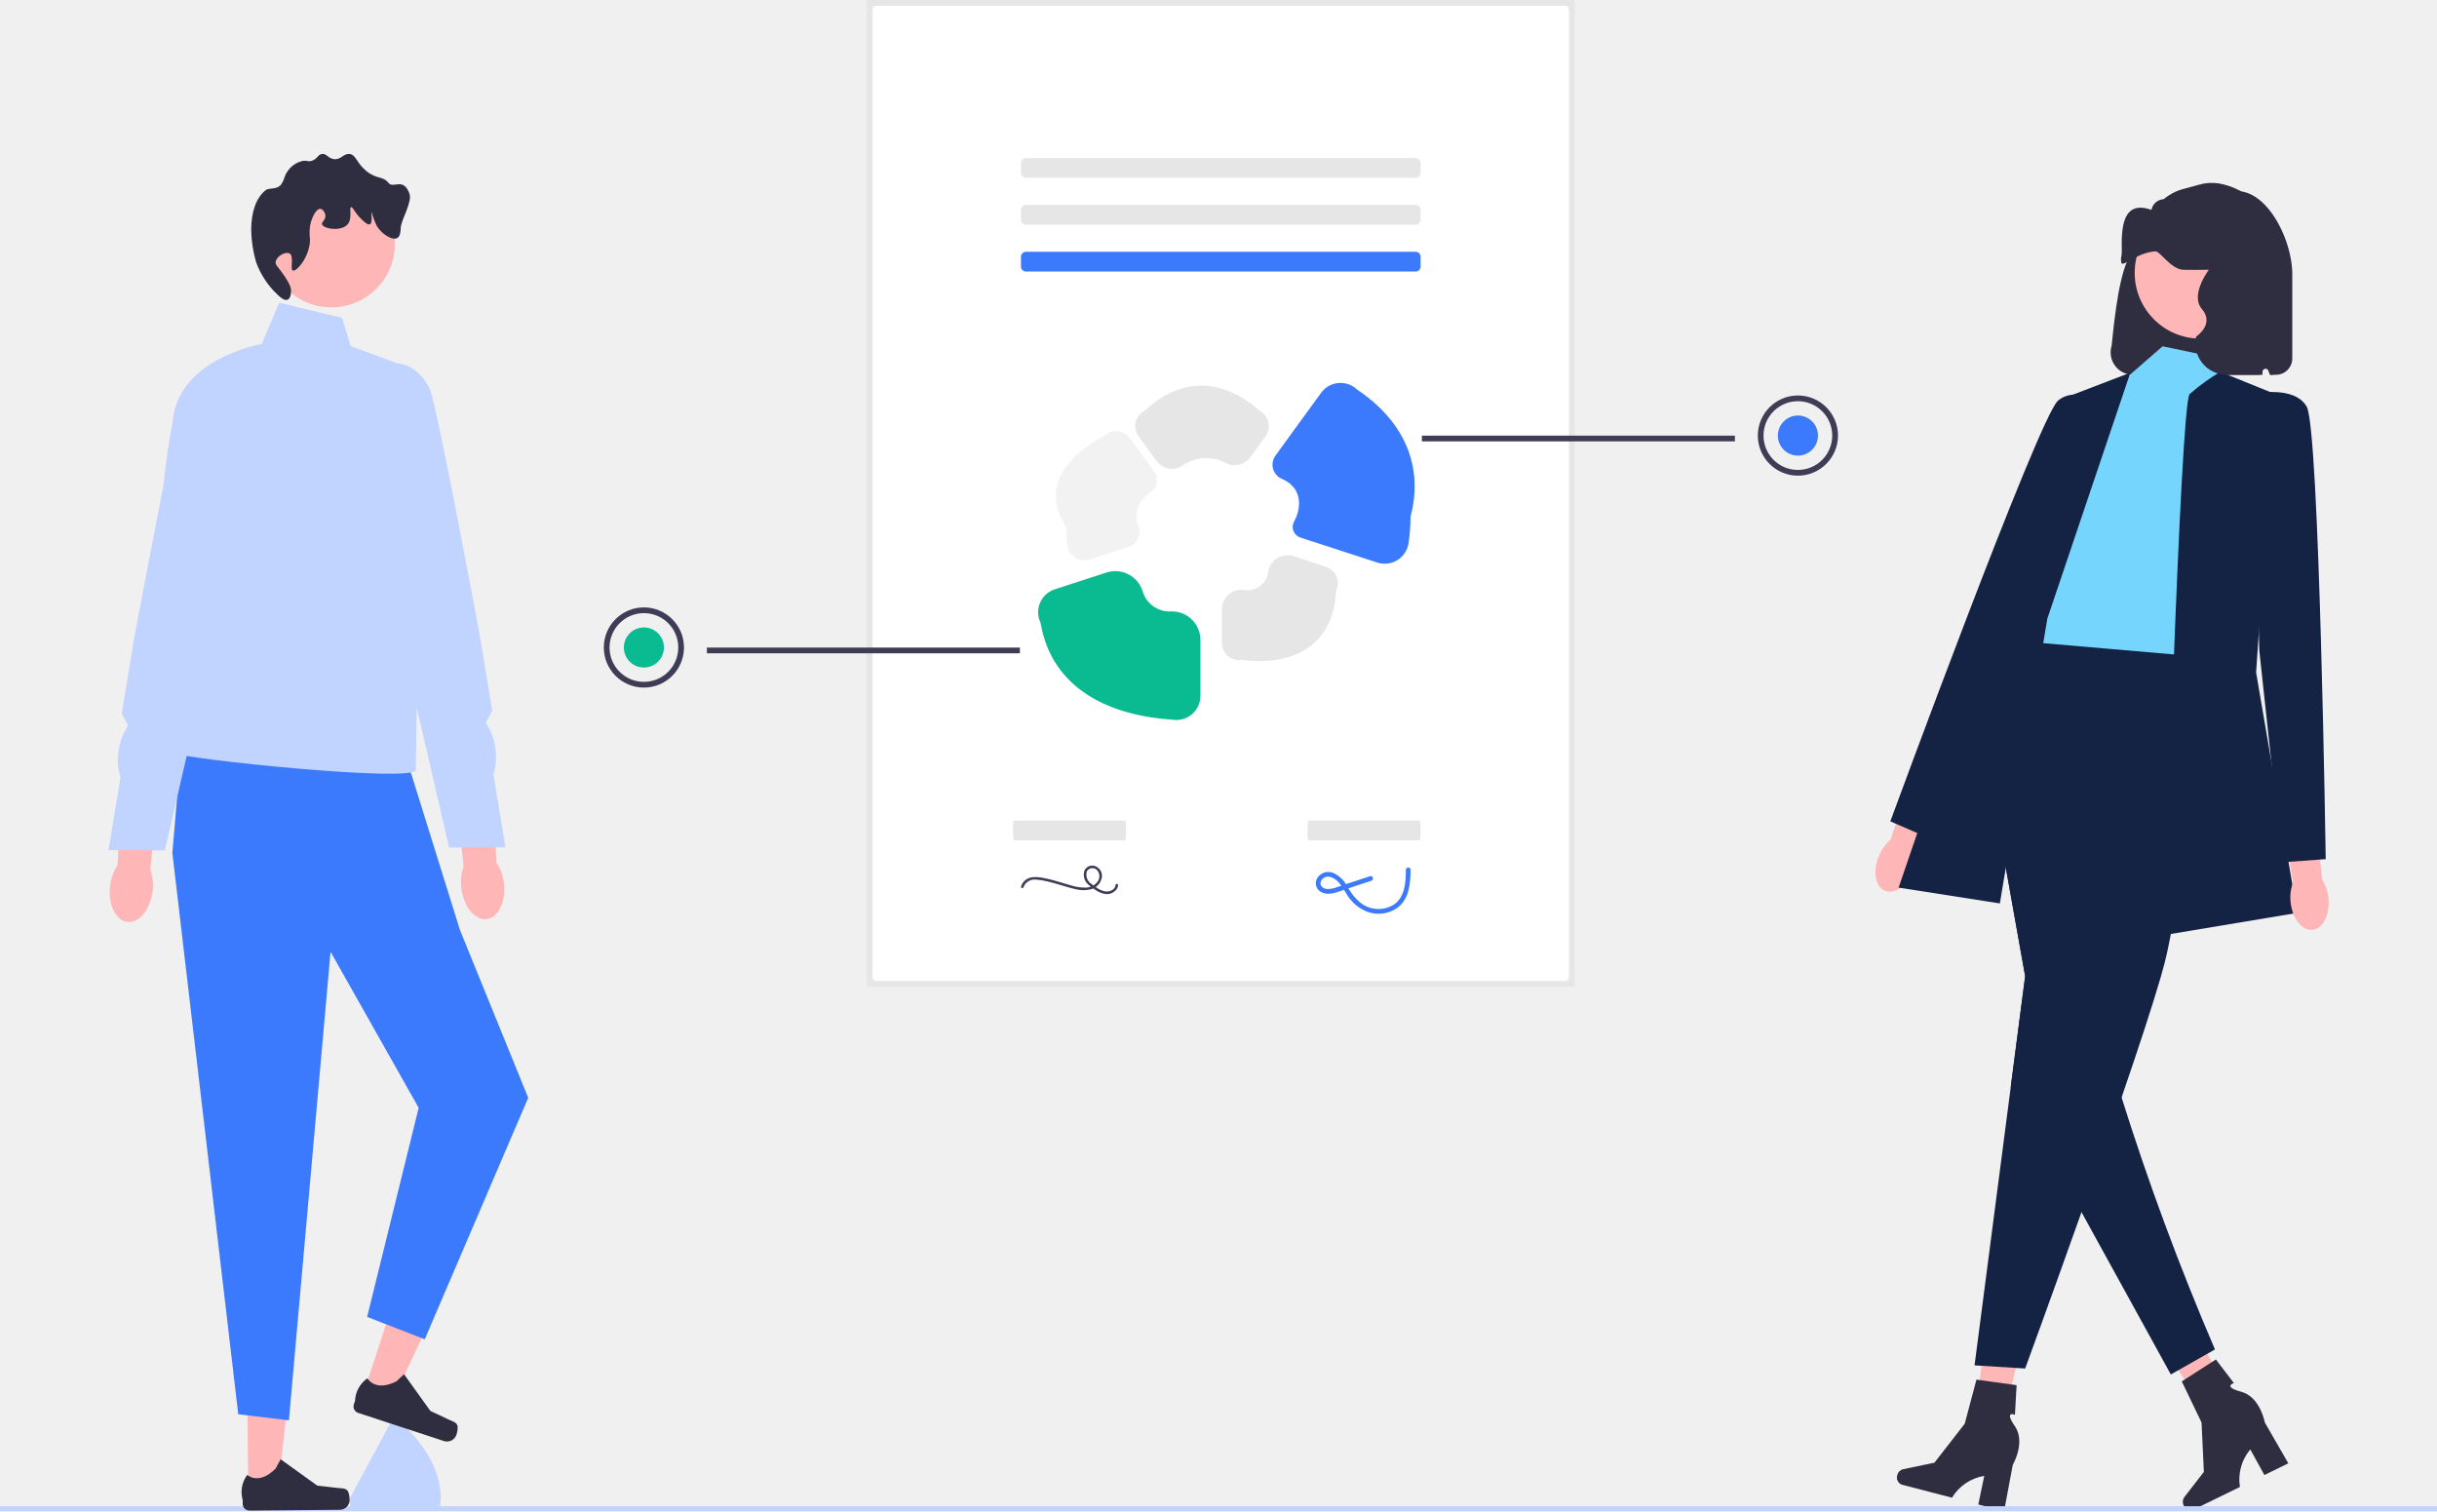
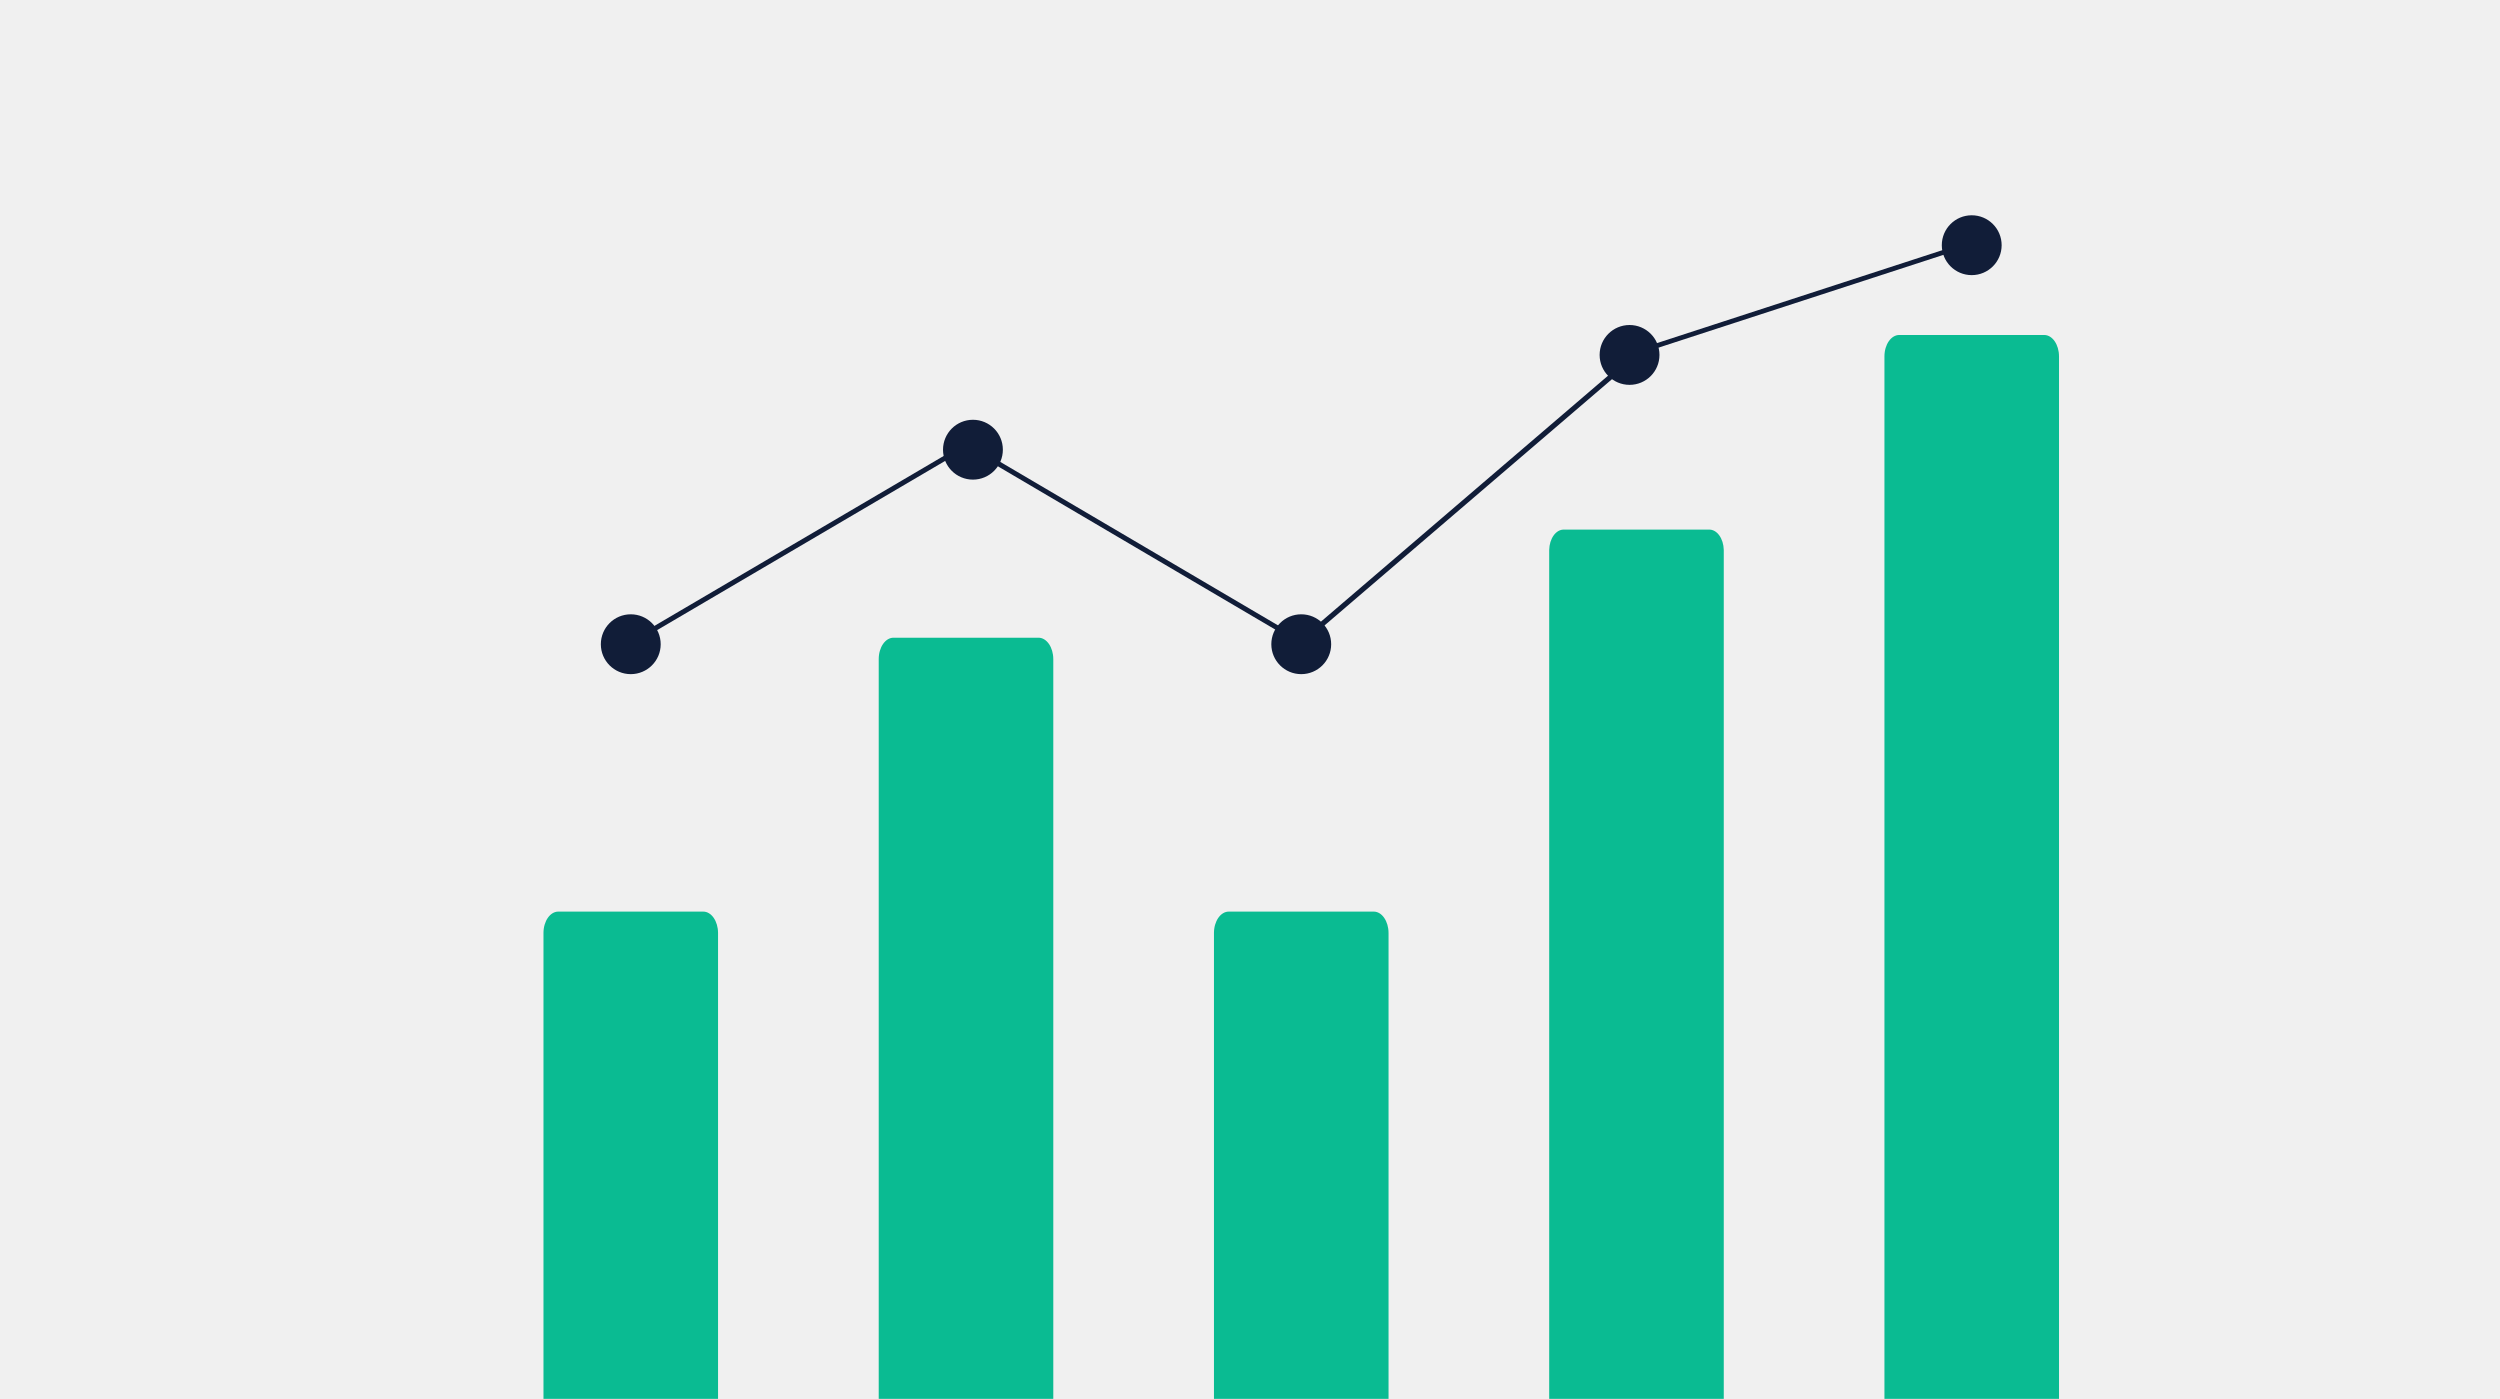
- <svg xmlns="http://www.w3.org/2000/svg" id="investments_illustration" width="332.208" height="205.996" viewBox="0 0 332.208 205.996">
-   <g id="Group_231" data-name="Group 231" transform="translate(258.59 180.26)">
-     <path id="Path_214" data-name="Path 214" d="M692.084,478.511l-3.454-.81,2.089-15.919,5.1,1.195Z" transform="translate(-678.408 -461.783)" fill="#ffb6b6" />
-     <path id="Path_215" data-name="Path 215" d="M662.484,494.807h0a1.024,1.024,0,0,0,.647,1.289l6.814,1.768a6.358,6.358,0,0,1,4.4-2.972l-.812,3.9,3.515.912,1.183-6.31s1.8-3.073.288-5.275.008-1.556.008-1.556l.228-4.036-5.474-.754-1.6,6.013-4.129,5.309-4.265.886a1.1,1.1,0,0,0-.8.82h0Z" transform="translate(-662.444 -473.973)" fill="#2f2e41" />
+ <svg xmlns="http://www.w3.org/2000/svg" width="529" height="296" viewBox="0 0 529 296">
+   <defs>
+     <clipPath id="clip-path">
+       <path id="Rectangle_387" data-name="Rectangle 387" d="M10,0H519a10,10,0,0,1,10,10V296a0,0,0,0,1,0,0H0a0,0,0,0,1,0,0V10A10,10,0,0,1,10,0Z" fill="#a0ffe6" />
+     </clipPath>
+   </defs>
+   <g id="investments" clip-path="url(#clip-path)">
+     <g id="Group_367" data-name="Group 367" transform="translate(-309.009 -3735.321)">
+       <g id="Group_366" data-name="Group 366" transform="translate(424.009 3780.874)">
+         <path id="Path_566" data-name="Path 566" d="M284.022,519.048H253.348c-1.729,0-3.131-2.028-3.133-4.527V368.471c0-2.5,1.4-4.524,3.133-4.527h30.673c1.729,0,3.131,2.028,3.133,4.527v146.05C287.153,517.02,285.751,519.045,284.022,519.048Z" transform="translate(-250.215 -216.602)" fill="#0abb92" />
+         <path id="Path_567" data-name="Path 567" d="M397.259,495.815H366.586c-1.729,0-3.131-2.028-3.133-4.527V287.282c0-2.5,1.4-4.524,3.133-4.527h30.673c1.729,0,3.131,2.028,3.133,4.527V491.288C400.39,493.787,398.989,495.812,397.259,495.815Z" transform="translate(-292.516 -193.369)" fill="#0abb92" />
+         <path id="Path_568" data-name="Path 568" d="M510.5,519.048H479.824c-1.729,0-3.131-2.028-3.133-4.527V368.471c0-2.5,1.4-4.524,3.133-4.527H510.5c1.729,0,3.131,2.028,3.133,4.527v146.05C513.628,517.02,512.226,519.045,510.5,519.048Z" transform="translate(-334.817 -216.602)" fill="#0abb92" />
+         <path id="Path_569" data-name="Path 569" d="M623.734,486.644H593.061c-1.69.053-3.091-1.88-3.133-4.322V255.028c.042-2.442,1.443-4.375,3.133-4.322h30.673c1.69-.053,3.091,1.88,3.133,4.322V482.322c-.042,2.442-1.443,4.375-3.133,4.322Z" transform="translate(-377.118 -184.197)" fill="#0abb92" />
+         <path id="Path_570" data-name="Path 570" d="M736.972,470.136H706.3c-1.729,0-3.131-2.028-3.133-4.527V197.547c0-2.5,1.4-4.524,3.133-4.527h30.673c1.729,0,3.131,2.028,3.133,4.527V465.609C740.1,468.108,738.7,470.133,736.972,470.136Z" transform="translate(-419.419 -167.69)" fill="#0abb92" />
+         <circle id="Ellipse_216" data-name="Ellipse 216" cx="6.332" cy="6.332" r="6.332" transform="translate(12.138 84.433)" fill="#111d38" />
+         <circle id="Ellipse_217" data-name="Ellipse 217" cx="6.332" cy="6.332" r="6.332" transform="translate(84.542 43.272)" fill="#111d38" />
+         <circle id="Ellipse_218" data-name="Ellipse 218" cx="6.332" cy="6.332" r="6.332" transform="translate(154.011 84.433)" fill="#111d38" />
+         <circle id="Ellipse_219" data-name="Ellipse 219" cx="6.332" cy="6.332" r="6.332" transform="translate(223.48 23.219)" fill="#111d38" />
+         <circle id="Ellipse_220" data-name="Ellipse 220" cx="6.332" cy="6.332" r="6.332" transform="translate(295.884 0)" fill="#111d38" />
+         <path id="Path_585" data-name="Path 585" d="M105.108,96.875l-.747-.792,72.064-42.335,70.659,41.588,71.626-61.364.128-.041,69.513-22.638.478.913L319.444,34.8,247.24,96.66,176.425,54.98Z" transform="translate(-86.819 -5.714)" fill="#111d38" />
+       </g>
+     </g>
  </g>
-   <g id="Group_232" data-name="Group 232" transform="translate(293.458 179.007)">
-     <path id="Path_216" data-name="Path 216" d="M763.684,472.8l-3.15,1.631-8.768-13.449,4.648-2.408Z" transform="translate(-751.766 -458.572)" fill="#ffb6b6" />
-     <path id="Path_217" data-name="Path 217" d="M762.183,494.632h0a1.024,1.024,0,0,0,1.329.558l6.325-3.089a6.357,6.357,0,0,1,1.413-5.122l1.923,3.493,3.263-1.593-3.206-5.562s-.631-3.505-3.212-4.194-1.006-1.186-1.006-1.186l-2.453-3.214-4.648,2.988,2.694,5.609.317,6.718-2.663,3.448a1.1,1.1,0,0,0-.078,1.146Z" transform="translate(-757.951 -468.418)" fill="#2f2e41" />
-   </g>
-   <path id="b" d="M305.788,134.718h91.548a2.087,2.087,0,0,0,2.087-2.087V3.087A2.087,2.087,0,0,0,397.336,1H305.788A2.087,2.087,0,0,0,303.7,3.087V132.631A2.087,2.087,0,0,0,305.788,134.718Z" transform="translate(-185.149 -0.61)" fill="#fff" />
-   <path id="Path_218" data-name="Path 218" d="M399.2,134.5H302.7V0h96.5Zm-95.722-.781h94.941V.781H303.482Z" transform="translate(-184.539)" fill="#e6e6e6" />
-   <path id="c" d="M410.336,55.2a.673.673,0,0,1,.673.673h0v1.345a.673.673,0,0,1-.673.673H357.209a.673.673,0,0,1-.673-.673V55.869a.673.673,0,0,1,.673-.673h53.128" transform="translate(-217.359 -33.65)" fill="#e6e6e6" />
-   <path id="d" d="M410.336,71.562a.673.673,0,0,1,.673.673h0V73.58a.673.673,0,0,1-.673.673H357.209a.673.673,0,0,1-.673-.673V72.235a.673.673,0,0,1,.673-.673h53.128" transform="translate(-217.359 -43.627)" fill="#e6e6e6" />
-   <path id="e" d="M410.336,87.929a.673.673,0,0,1,.673.673h0v1.345a.673.673,0,0,1-.673.673H357.209a.673.673,0,0,1-.673-.673V88.6a.673.673,0,0,1,.673-.673h53.128" transform="translate(-217.359 -53.605)" fill="#3b7afd" />
-   <path id="f" d="M740.107,91.232h17.648a5.115,5.115,0,0,1,.513-2.4,5.98,5.98,0,0,0,.534,2.4h.8a2.223,2.223,0,0,0,2.221-2.221V77.543c0-5.615-4.8-14.032-10.018-10.51-.168-.009-2.813-1.18-2.981-1.18-4.589,0-6.167,4.145-7.553,8.52-1.579-.728-2.667,2.31-3.454,7.656-.23,1.56-.434,3.317-.617,5.234a3.053,3.053,0,0,0,2.907,3.969v0Z" transform="translate(-449.343 -40.147)" fill="#2f2e41" />
-   <path id="g" d="M655.406,281.581c-.875,2.074-.514,4.206.806,4.763s3.1-.673,3.974-2.748a5.633,5.633,0,0,0,.462-2.62l3.6-8.835-4.182-1.6-3.1,8.88a5.636,5.636,0,0,0-1.554,2.159Z" transform="translate(-399.272 -164.933)" fill="#ffb6b6" />
-   <path id="h" d="M722.581,120.923l8.435,1.764-1.294,3.881,2.588,29.686L728,165.814l-26.307-2.156,6.469-12.939s-2.588-10.782.863-12.939,9.057-12.939,9.057-12.939Z" transform="translate(-427.78 -73.72)" fill="#75d5fd" />
-   <path id="i" d="M763.448,129.838l7.473,3.026-2.588,37.952,5.606,32.776-18.113,3.019s2.156-72.453,3.45-73.747a28.742,28.742,0,0,1,4.172-3.027v0Z" transform="translate(-460.784 -79.154)" fill="#142243" />
-   <path id="j" d="M690.472,139.408s-4.862-3.076-7.489-.8-22.852,57.34-22.852,57.34l5.455,2.37L678.1,172.086Z" transform="translate(-402.444 -83.99)" fill="#142243" />
-   <path id="k" d="M694.472,284.614l-4.933,37.921,6.9.431s3.588-9.79,7.681-21.322c.871-2.445,1.764-4.968,2.648-7.5.957-2.743,1.911-5.486,2.816-8.134,2.238-6.529,4.2-12.472,5.322-16.354.194-.681.366-1.3.509-1.842,3.017-11.593,4.743-41.887,4.743-41.887l-25.013-2.156-.267.332-5.339,6.672.25,1.41,6.65,37.3-1.966,15.125Z" transform="translate(-420.372 -136.423)" fill="#142243" />
-   <path id="l" d="M696.827,279.437l-1.966,15.125,8.845,15.572.8,1.458,12.179,22.133,6.016-3.411a361.3,361.3,0,0,1-12.731-34.351c-.544-1.8-1.048-3.58-1.5-5.313-1.333-5.076.85-14.34,0-16.893-2.885-8.617-12.287-25.855-16.651-33.664l-1.639,2.044Z" transform="translate(-420.761 -146.37)" fill="#142243" />
-   <path id="m" d="M694.616,130.128l-8.733,3.347-22.857,66.847,13.8,2.156,6.469-38.814Z" transform="translate(-404.209 -79.331)" fill="#142243" />
-   <path id="n" d="M798.05,295.427c.222,2.24,1.558,3.941,2.984,3.8s2.4-2.072,2.178-4.313a5.633,5.633,0,0,0-.846-2.523l-1.061-9.479-4.438.593,1.517,9.282a5.634,5.634,0,0,0-.334,2.64Z" transform="translate(-485.804 -172.475)" fill="#ffb6b6" />
-   <path id="o" d="M786.759,137.167s5.606-1.294,7.332,1.725,2.588,61.672,2.588,61.672l-5.932.431L787.622,172.1l-.863-34.933h0Z" transform="translate(-479.641 -83.454)" fill="#142243" />
-   <circle id="p" cx="8.965" cy="8.965" r="8.965" transform="translate(290.998 28.227)" fill="#ffb6b6" />
-   <path id="q" d="M770.942,102.578h4.427a.424.424,0,0,0,.427-.4v-.025a.428.428,0,0,1,.834-.1q.092.268.209.527h.436V88.757a4.292,4.292,0,0,0-4.292-4.292h0a4.292,4.292,0,0,0-4.2,3.393s-3.009,3.69-1.236,5.765-.806,3.764-.806,3.764a4.292,4.292,0,0,0,4.2,5.192Z" transform="translate(-467.381 -51.493)" fill="#2f2e41" />
-   <path id="r" d="M381.552,158.967A2.082,2.082,0,0,0,382.06,156l-3.255-4.479a2.343,2.343,0,0,0-3.536-.3c-5.512,2.947-8.479,7.25-5.18,12.338a17.465,17.465,0,0,0,.185,2.539,2.442,2.442,0,0,0,.384,1.026,2.341,2.341,0,0,0,2.667.923l5.324-1.73a2.093,2.093,0,0,0,1.326-2.716A3.787,3.787,0,0,1,381.552,158.967Z" transform="translate(-224.78 -91.783)" fill="#f2f2f2" />
-   <path id="s" d="M429.547,198.588a2.633,2.633,0,0,0-2.84,2.65v4.593a2.345,2.345,0,0,0,2.7,2.316c7.462.92,12.561-2.325,12.867-9.444a2.341,2.341,0,0,0-1.383-3.256L436.436,194a2.634,2.634,0,0,0-3.405,2.093A2.858,2.858,0,0,1,429.547,198.588Z" transform="translate(-260.139 -118.191)" fill="#e6e6e6" />
-   <path id="t" d="M362.855,206.482c1.547,9.184,9.606,12.668,18.01,13.219a3.282,3.282,0,0,0,3.781-3.242v-7.68a3.88,3.88,0,0,0-3.909-3.843,3.83,3.83,0,0,1-3.986-2.808,3.9,3.9,0,0,0-4.951-2.481l-7.01,2.278a3.277,3.277,0,0,0-1.935,4.557Z" transform="translate(-221.008 -121.594)" fill="#0abb92" />
-   <path id="u" d="M455.938,134.649a3.279,3.279,0,0,0-4.949.417l-6.229,8.573a2.1,2.1,0,0,0,.9,3.159c2.916,1.254,2.609,4.068,1.66,5.791a1.519,1.519,0,0,0,.835,2.2l10.5,3.411a3.286,3.286,0,0,0,4.26-2.65,24.451,24.451,0,0,0,.271-3.63C464.962,145.3,462.505,139.055,455.938,134.649Z" transform="translate(-270.903 -81.517)" fill="#3b7afd" />
-   <path id="v" d="M408.7,145.178a2.626,2.626,0,0,0,3.415-.742l2.087-2.872a2.352,2.352,0,0,0,.385-1.933,2.305,2.305,0,0,0-1.192-1.521c-4.911-4.437-10.722-4.709-15.651-.023a2.365,2.365,0,0,0-1.233,1.556,2.331,2.331,0,0,0,.381,1.92l2.439,3.356a2.6,2.6,0,0,0,3.614.619,5.6,5.6,0,0,1,5.756-.361Z" transform="translate(-241.687 -82.105)" fill="#e6e6e6" />
-   <rect id="w" width="332.208" height="0.657" transform="translate(0 205.314)" fill="#c1d3ff" />
-   <path id="x" d="M356.875,305.194a1.627,1.627,0,0,1,1.787-1.024,7.625,7.625,0,0,1,1.347.213c.462.1.92.226,1.376.356.835.238,1.662.526,2.511.712a4.362,4.362,0,0,0,2.18.032,2.069,2.069,0,0,0,1.436-1.409,1.411,1.411,0,0,0-.7-1.679,1.171,1.171,0,0,0-1.591.46l-.013.025a1.763,1.763,0,0,0,.514,1.968,5.765,5.765,0,0,0,.956.726,3.557,3.557,0,0,0,1.145.513,1.652,1.652,0,0,0,1.817-.709,1.2,1.2,0,0,0,.136-.468c.02-.223-.328-.222-.348,0-.059.639-.806.937-1.366.867a2.776,2.776,0,0,1-1.059-.411,6.2,6.2,0,0,1-.877-.619,1.505,1.505,0,0,1-.6-1.727.87.87,0,0,1,1.347-.18,1.227,1.227,0,0,1,.081,1.631,2.04,2.04,0,0,1-1.645.784,6.43,6.43,0,0,1-1.991-.312c-.8-.228-1.6-.482-2.4-.7-.457-.122-.918-.232-1.384-.317a4.571,4.571,0,0,0-1.342-.093,1.818,1.818,0,0,0-1.647,1.264C356.488,305.319,356.823,305.412,356.875,305.194Z" transform="translate(-217.357 -184.264)" fill="#3f3d56" />
-   <path id="y" d="M368.978,286.541c.105,0,.19.3.19.673v1.345c0,.371-.085.673-.19.673H353.962c-.105,0-.19-.3-.19-.673v-1.345c0-.372.085-.673.19-.673h15.016" transform="translate(-215.674 -174.687)" fill="#e6e6e6" />
-   <path id="a_" data-name="a`" d="M471.846,286.541c.105,0,.19.3.19.673v1.345c0,.371-.085.673-.19.673H456.83c-.105,0-.19-.3-.19-.673v-1.345c0-.372.085-.673.19-.673h15.016" transform="translate(-278.387 -174.687)" fill="#e6e6e6" />
-   <path id="aa" d="M466.9,304.1l-2.981.985-1.49.493a3.352,3.352,0,0,1-1.451.267.979.979,0,0,1-.835-.591.859.859,0,0,1,.37-.874c.711-.541,1.611.01,2.115.57.616.685.965,1.57,1.543,2.288a5.507,5.507,0,0,0,1.91,1.522,4.438,4.438,0,0,0,4.591-.392c1.571-1.212,1.732-3.313,1.74-5.146a.319.319,0,0,0-.637,0c-.007,1.661-.1,3.7-1.616,4.737a3.968,3.968,0,0,1-4.693-.329,7.69,7.69,0,0,1-1.691-2.16,3.914,3.914,0,0,0-1.967-1.837,1.778,1.778,0,0,0-2.122.742,1.349,1.349,0,0,0,.625,1.927c1.041.5,2.232-.085,3.234-.417l3.527-1.166c.388-.128.222-.744-.169-.615Z" transform="translate(-280.129 -184.668)" fill="#3b7afd" />
-   <path id="Path_219" data-name="Path 219" d="M128.746,495.919a.168.168,0,0,0-.089-.052,1.331,1.331,0,0,0-1.158.682l-5.236,9.724a1.331,1.331,0,0,0,.012,1.345c.247.419,11.811.57,11.811.57.486,0,1.821-5.987-5.339-12.269Z" transform="translate(-74.429 -302.302)" fill="#c1d3ff" />
-   <g id="Group_233" data-name="Group 233" transform="translate(32.923 188.149)">
-     <path id="Path_220" data-name="Path 220" d="M87.67,497.373l3.974-.035L93.4,481.992l-5.866.052Z" transform="translate(-86.75 -481.992)" fill="#ffb6b6" />
-     <path id="Path_221" data-name="Path 221" d="M100.059,513.981h0a3.413,3.413,0,0,1,.2,1.122h0a1.349,1.349,0,0,1-1.337,1.361l-12.308.107a.92.92,0,0,1-.928-.912l0-.512a3.934,3.934,0,0,1,.615-3.444s1.571,1.473,3.879-.876l.676-1.25,5,3.591,2.757.315c.6.069,1.137-.021,1.451.5Z" transform="translate(-85.523 -498.809)" fill="#2f2e41" />
-   </g>
-   <g id="Group_234" data-name="Group 234" transform="translate(48.189 175.716)">
-     <path id="Path_222" data-name="Path 222" d="M126.613,464.706l3.776,1.24,6.579-13.975-5.573-1.83Z" transform="translate(-125.377 -450.141)" fill="#ffb6b6" />
-     <path id="Path_223" data-name="Path 223" d="M137.649,486.995h0a3.412,3.412,0,0,1-.171,1.126h0a1.349,1.349,0,0,1-1.7.861l-11.694-3.84a.92.92,0,0,1-.587-1.161l.16-.487a3.934,3.934,0,0,1,1.685-3.066s1.017,1.9,3.955.413l1.04-.967,3.588,5,2.511,1.182c.549.258,1.084.344,1.215.937Z" transform="translate(-123.448 -468.267)" fill="#2f2e41" />
-   </g>
-   <path id="Path_224" data-name="Path 224" d="M91.458,256.9l7.94,25.46,9.309,22.881L94.6,338.166l-7.851-3.059,7.026-28.5L81.762,285.334l-5.676,63.872-6.905-.827L60.2,271.869l1.408-16.638Z" transform="translate(-36.702 -155.6)" fill="#3b7afd" />
-   <path id="ab" d="M81.263,107.771,72.684,105.7l-2.367,5.621s-11.593,1.958-12.186,10.834c0,0-2.311,11.65-.831,14.9s5.125,14.763,5.125,14.763-5.773,14.338-4.294,15.224,33.18,4.117,33.18,2.342.362-22.863.362-22.863l-1.241-31.951-7.986-2.957-1.184-3.846h0Z" transform="translate(-34.631 -64.439)" fill="#c1d3ff" />
-   <circle id="Ellipse_39" data-name="Ellipse 39" cx="8.645" cy="8.645" r="8.645" transform="translate(36.535 24.611)" fill="#ffb6b6" />
-   <path id="Path_225" data-name="Path 225" d="M92.947,67.307c.69.377.036,2.181.467,2.337.5.18,2.315-1.889,2.337-4.206a7.859,7.859,0,0,1,0-1.869c.2-1.088.825-2.37,1.4-2.337.342.02.676.5.7.935.035.6-.552.843-.467,1.168.161.62,2.627,1.048,3.5,0,.688-.821.16-2.263.467-2.337.227-.054.471.739,1.4,1.636.351.338.873.84,1.168.7.427-.2.116-1.617.234-1.636a11.54,11.54,0,0,0,.7,1.869c.7,1.143,2.134,2.024,2.8,1.636.411-.238.443-.9.467-1.4.052-1.059,1.589-3.494,1.191-4.627-.811-2.3-2.2-.679-2.826-1.448-.85-1.041-1.613-.481-3.038-1.636-1.392-1.128-1.4-2.262-2.337-2.337-.839-.067-1.137.828-2.1.7-.818-.108-1-.8-1.636-.7-.586.093-.624.7-1.4.935-.5.147-.606-.065-1.168,0a3.362,3.362,0,0,0-2.1,1.4c-.567.77-.347,1.094-.935,1.869-.507.668-1.63.385-2.053.719-1.38,1.091-1.972,3.1-1.983,5.394a16.451,16.451,0,0,0,.669,4.436,11.486,11.486,0,0,0,2.9,4.406c.243.238.924.9,1.4.7.453-.192.467-1.054.467-1.168,0-.392-.1-.876-.935-2.1-.874-1.289-1.221-1.436-1.168-1.869.093-.767,1.319-1.469,1.869-1.168Z" transform="translate(-53.491 -32.765)" fill="#2f2e41" />
-   <g id="Group_235" data-name="Group 235" transform="translate(14.795 49.927)">
-     <path id="Path_226" data-name="Path 226" d="M38.365,288.5c-.3,2.514.752,4.707,2.352,4.9s3.141-1.691,3.442-4.2a6.337,6.337,0,0,0-.315-2.976l1.142-10.668-5.018-.429-.593,10.562A6.337,6.337,0,0,0,38.365,288.5Z" transform="translate(-38.153 -217.653)" fill="#ffb6b6" />
-     <path id="Path_227" data-name="Path 227" d="M52.562,127.9s-2.6.036-4.322,3.4c-.915,1.786-6.865,33.8-6.865,33.8L39.7,175.223l.859,1.675a8.477,8.477,0,0,0-1.028,7.064h0L37.9,193.853l7.679.041,5.993-25.914,5.039-15.029L52.562,127.9Z" transform="translate(-37.902 -127.902)" fill="#c1d3ff" />
-   </g>
-   <g id="Group_236" data-name="Group 236" transform="translate(50.188 49.537)">
-     <path id="Path_228" data-name="Path 228" d="M165.62,287.5c.3,2.514-.752,4.707-2.352,4.9s-3.141-1.691-3.442-4.2a6.337,6.337,0,0,1,.315-2.976L159,274.55l5.018-.429.593,10.562A6.338,6.338,0,0,1,165.62,287.5Z" transform="translate(-147.122 -216.653)" fill="#ffb6b6" />
-     <path id="Path_229" data-name="Path 229" d="M132.621,126.9s2.6.036,4.322,3.4c.915,1.786,6.865,33.8,6.865,33.8l1.671,10.125-.859,1.675a8.477,8.477,0,0,1,1.028,7.064h0l1.633,9.892-7.679.041-5.993-25.914-5.039-15.029,4.051-25.05Z" transform="translate(-128.57 -126.902)" fill="#c1d3ff" />
-   </g>
-   <path id="Path_230" data-name="Path 230" d="M740.734,74.789c.319.522,2.011-1.388,4.609-1.6.662-.055,2.153,2.478,3.863,2.514,1.134.023,1.832.014,3.228,0,1.65-.018,2.1-.055,2.421-.458.617-.783.109-2.175.4-2.29.246-.1.884.765,1.21,1.832.686,2.239-1.775,5.358-2.017,8.243-.258,3.109,2.283-2.848,2.017,0-.3,3.206-1.368,2.963-1.356,4.121a.78.78,0,0,0,.145.458c.085.119.169.165,1.614.458a12.985,12.985,0,0,0,2.824.458c.593-.174,1.194-1.14,1.614-1.832.694-1.131.2.009,0-1.374-.194-1.337-.8-1.511-.807-2.748-.008-1.557.948-2.029,1.614-3.663,1.23-3.022.028-6.521-.4-7.785a21.432,21.432,0,0,0-1.242-2.641,7.888,7.888,0,0,0-2.088-2.585A9.742,9.742,0,0,0,754,63.929a6.157,6.157,0,0,0-2.651.166l-2.248.613a7.012,7.012,0,0,0-2.622,1.375h0a1.771,1.771,0,0,0-1.618,1.321c-.026.082-.05.129-.07.122-4.053-1.438-4.05,2.821-4.006,5.482a4.241,4.241,0,0,1-.035.709v.014a2.13,2.13,0,0,0-.012,1.058Z" transform="translate(-451.547 -38.927)" fill="#2f2e41" />
-   <rect id="Rectangle_226" data-name="Rectangle 226" width="42.669" height="0.781" transform="translate(193.832 59.384)" fill="#3f3d56" />
-   <path id="Path_231" data-name="Path 231" d="M619.321,149.029a5.465,5.465,0,1,1,5.465-5.465A5.471,5.471,0,0,1,619.321,149.029Zm0-10.149A4.684,4.684,0,1,0,624,143.564,4.69,4.69,0,0,0,619.321,138.879Z" transform="translate(-374.232 -84.191)" fill="#3f3d56" />
-   <circle id="Ellipse_40" data-name="Ellipse 40" cx="2.733" cy="2.733" r="2.733" transform="translate(242.356 56.64)" fill="#3b7afd" />
-   <rect id="Rectangle_227" data-name="Rectangle 227" width="42.669" height="0.781" transform="translate(96.362 88.271)" fill="#3f3d56" />
-   <path id="Path_232" data-name="Path 232" d="M210.856,217.564a5.465,5.465,0,1,1,5.465,5.465A5.471,5.471,0,0,1,210.856,217.564Zm.781,0a4.684,4.684,0,1,0,4.684-4.684A4.69,4.69,0,0,0,211.636,217.564Z" transform="translate(-128.546 -129.304)" fill="#3f3d56" />
-   <circle id="Ellipse_41" data-name="Ellipse 41" cx="2.733" cy="2.733" r="2.733" transform="translate(85.042 85.527)" fill="#0abb92" />
</svg>
